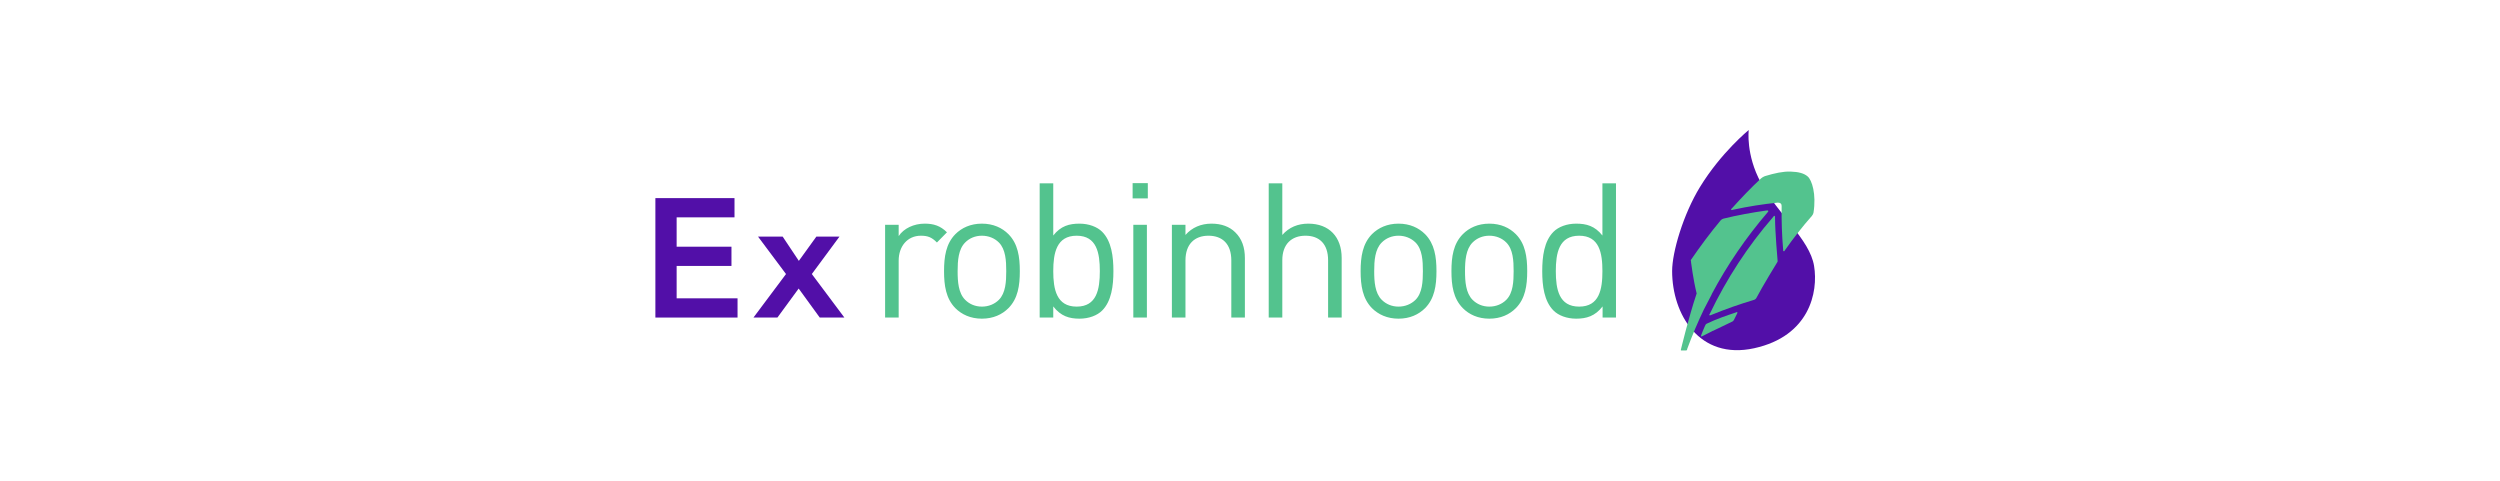
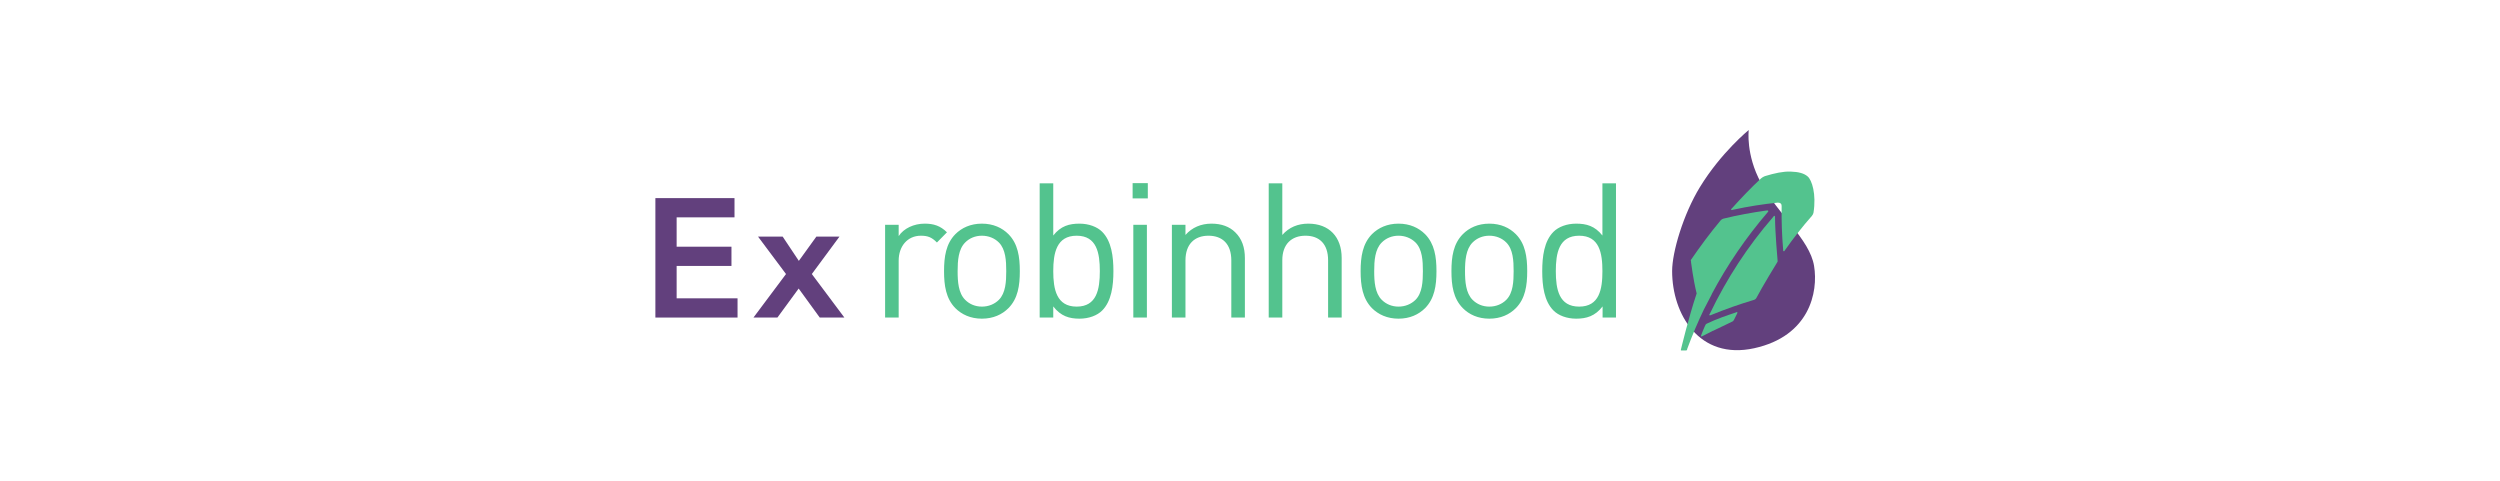
<svg xmlns="http://www.w3.org/2000/svg" width="3909" height="751" viewBox="0 0 3909 751" fill="none">
-   <path d="M2742.95 544.475C2656.76 563.431 2614.54 491.053 2614.54 423.846C2614.54 394.146 2631.95 335.127 2658.06 292.446C2691.04 238.543 2734.33 203.267 2734.33 203.267C2734.33 203.267 2729.51 241.703 2753.29 285.553C2780.79 336.27 2829.56 374.301 2836.46 415.66C2843.35 457.019 2829.13 525.519 2742.95 544.475Z" fill="#520FA8" />
-   <path d="M2715.76 487.898L2713.76 488.716C2701.83 492.693 2683.95 498.644 2668.41 506.207C2667.59 506.596 2666.82 507.784 2666.82 507.784C2666.4 508.573 2665.98 509.39 2665.64 510.184C2663.98 514.156 2661.27 520.136 2660.45 522.902L2659.69 524.931V525.693L2660.03 526.117H2660.45L2662.37 525.328C2666.82 523.296 2672.36 520.136 2677.96 517.371H2678.34C2688.6 512.585 2698.82 507.678 2708.97 502.651C2708.97 502.651 2710.15 501.862 2710.97 500.677L2716.52 489.507V488.719C2716.52 487.898 2716.1 487.533 2715.76 487.898H2715.76ZM2671.2 470.413C2672.02 468.807 2675.54 462.038 2676.39 460.455V460.061C2700.64 414.317 2730.12 371.342 2763.85 331.944L2764.7 330.744C2765.12 330.335 2765.12 329.944 2764.7 329.555C2764.27 329.152 2763.85 328.743 2763.51 329.152H2761.93C2739.59 332.35 2716.95 336.324 2694.69 341.884C2692.27 342.687 2691.08 343.89 2690.66 344.255C2673.96 364.167 2658.42 385.248 2643.67 406.754C2644.15 407.94 2644.15 410.334 2644.15 410.334C2644.15 410.334 2647.68 438.177 2652.9 458.875C2640.14 496.673 2628.21 546.791 2628.21 546.791V547.609C2628.21 548.003 2628.64 548.003 2628.97 548.003H2636.54C2636.93 548.003 2637.35 547.612 2637.78 547.214L2638.12 545.608C2645.68 524.931 2654.48 504.23 2663.98 484.315C2666.4 479.918 2671.2 470.413 2671.2 470.413" fill="#53C38E" />
-   <path d="M2775.45 340.307V338.713C2775.45 338.304 2775.02 337.892 2774.68 337.524C2774.26 337.524 2773.83 337.524 2773.44 337.892L2772.65 339.092C2732.8 384.856 2699.82 435.777 2673.63 490.302L2672.78 491.478V492.693C2673.11 493.061 2673.11 493.061 2673.63 493.061H2673.96L2675.15 492.693C2697.4 483.53 2720.13 475.575 2742.78 468.807C2743.97 468.41 2745.21 467.621 2745.97 466.438C2755.95 447.341 2778.97 409.928 2778.97 409.928C2779.82 408.728 2779.45 407.534 2779.45 407.534C2779.45 407.534 2775.45 362.964 2775.45 340.307" fill="#53C38E" />
-   <path d="M2826.38 275.843C2820.85 271.048 2812.39 268.665 2799.7 268.285C2788.62 267.877 2775.02 270.668 2759.51 275.434C2757.13 276.254 2755.53 277.437 2753.53 279.002C2737.65 293.74 2722.56 309.663 2708.2 325.581L2706.96 326.767C2706.6 327.175 2706.6 327.555 2706.96 327.964C2707.36 328.364 2707.78 328.743 2708.2 328.364L2709.79 327.961C2733.31 322.789 2756.71 319.206 2779.82 316.797C2781.4 316.797 2783 317.206 2784.16 317.995C2785.43 319.206 2785.76 320.407 2785.76 321.975C2785.43 345.073 2786.19 368.142 2788.14 390.422V392.014C2788.14 392.402 2788.62 392.811 2788.95 392.811H2789.38C2789.8 392.811 2790.14 392.811 2790.14 392.402L2790.96 391.213C2804.07 372.531 2818.01 354.604 2833.12 337.524C2834.7 335.524 2835.13 334.324 2835.55 332.718C2840.26 303.668 2833.12 281.414 2826.38 275.843Z" fill="#53C38E" />
-   <path d="M1480.65 363.24C1470.36 352.977 1459.69 349.686 1445.83 349.686C1429.01 349.686 1413.08 357.079 1405.17 369.15V351.447H1383.95V496.508H1405.17V407.477C1405.17 385.354 1418.65 368.562 1439.88 368.562C1451.08 368.562 1457.04 371.201 1464.98 379.17L1480.65 363.24ZM1594.59 423.991C1594.59 401.575 1591.67 381.225 1576.86 366.201C1566.87 356.177 1553.01 349.69 1535.27 349.69C1517.62 349.69 1503.76 356.177 1493.74 366.197C1479.03 381.221 1476.12 401.571 1476.12 423.987C1476.12 446.408 1479.03 466.714 1493.74 481.766C1503.76 491.782 1517.62 498.277 1535.27 498.277C1553.01 498.277 1566.87 491.786 1576.86 481.766C1591.67 466.718 1594.59 446.408 1594.59 423.991ZM1573.36 423.991C1573.36 440.196 1572.44 458.157 1561.88 468.797C1555.09 475.582 1545.64 479.421 1535.27 479.421C1524.99 479.421 1515.81 475.582 1509.13 468.797C1498.46 458.157 1497.35 440.196 1497.35 423.991C1497.35 407.755 1498.46 389.79 1509.13 379.17C1515.81 372.373 1524.99 368.558 1535.27 368.558C1545.64 368.558 1555.09 372.373 1561.88 379.17C1572.44 389.79 1573.36 407.755 1573.36 423.991H1573.36ZM1740.93 423.991C1740.93 401.265 1738.01 377.099 1723.31 362.397C1715.66 354.738 1702.62 349.69 1687.91 349.69C1671.98 349.69 1658.66 353.22 1646.87 368.252V286.633H1625.64V496.508H1646.87V479.119C1658.66 494.433 1671.98 498.277 1687.91 498.277C1702.62 498.277 1715.66 493.245 1723.31 485.57C1738.01 470.864 1740.93 446.674 1740.93 423.991ZM1719.7 423.991C1719.7 452.283 1714.98 479.421 1683.46 479.421C1651.98 479.421 1646.87 452.283 1646.87 423.991C1646.87 395.684 1651.98 368.562 1683.46 368.562C1714.98 368.562 1719.7 395.684 1719.7 423.991ZM1793.29 496.508V351.447H1772.06V496.508H1793.29ZM1794.72 310.187V286.323H1770.96V310.187H1794.72ZM1946.51 496.508V403.642C1946.51 386.829 1941.78 373.264 1931.41 363.24C1922.55 354.388 1909.92 349.686 1894.26 349.686C1878.14 349.686 1863.96 355.581 1853.6 367.373V351.447H1832.37V496.508H1853.6V407.171C1853.6 381.821 1867.73 368.562 1889.54 368.562C1911.42 368.562 1925.28 381.511 1925.28 407.171V496.508H1946.51ZM2097.84 496.508V403.331C2097.84 370.609 2078.41 349.69 2045.66 349.69C2029.46 349.69 2015.56 355.318 2005.01 367.369V286.633H1983.77V496.508H2005.01V406.873C2005.01 381.821 2019.44 368.558 2041.26 368.558C2063.02 368.558 2076.61 381.511 2076.61 406.873V496.508H2097.84ZM2246.06 423.991C2246.06 401.575 2243.07 381.225 2228.33 366.201C2218.22 356.177 2204.44 349.69 2186.71 349.69C2169.09 349.69 2155.2 356.177 2145.14 366.197C2130.51 381.221 2127.47 401.571 2127.47 423.987C2127.47 446.408 2130.51 466.714 2145.14 481.766C2155.2 491.782 2169.09 498.277 2186.71 498.277C2204.44 498.277 2218.22 491.786 2228.33 481.766C2243.07 466.718 2246.06 446.408 2246.06 423.991ZM2224.83 423.991C2224.83 440.196 2223.91 458.157 2213.32 468.797C2206.44 475.582 2197 479.421 2186.71 479.421C2176.42 479.421 2167.29 475.582 2160.49 468.797C2149.82 458.157 2148.7 440.196 2148.7 423.991C2148.7 407.755 2149.82 389.79 2160.49 379.17C2167.29 372.373 2176.42 368.558 2186.71 368.558C2197 368.558 2206.44 372.373 2213.32 379.17C2223.91 389.79 2224.83 407.755 2224.83 423.991ZM2387.95 423.991C2387.95 401.575 2385.03 381.225 2370.22 366.201C2360.3 356.177 2346.45 349.69 2328.72 349.69C2311.06 349.69 2297.12 356.177 2287.22 366.197C2272.39 381.221 2269.48 401.571 2269.48 423.987C2269.48 446.408 2272.39 466.714 2287.22 481.766C2297.12 491.782 2311.06 498.277 2328.72 498.277C2346.46 498.277 2360.3 491.786 2370.22 481.766C2385.03 466.718 2387.94 446.408 2387.94 423.991H2387.95ZM2366.72 423.991C2366.72 440.196 2365.88 458.157 2355.24 468.797C2348.52 475.582 2339.07 479.421 2328.72 479.421C2318.35 479.421 2309.28 475.582 2302.5 468.797C2291.94 458.157 2290.7 440.196 2290.7 423.991C2290.7 407.755 2291.94 389.79 2302.5 379.17C2309.29 372.373 2318.35 368.558 2328.72 368.558C2339.07 368.558 2348.52 372.373 2355.24 379.17C2365.88 389.79 2366.72 407.755 2366.72 423.991ZM2526.76 496.508V286.633H2505.54V368.252C2493.71 353.22 2480.42 349.69 2464.49 349.69C2449.76 349.69 2436.74 354.738 2429.1 362.397C2414.35 377.103 2411.44 401.269 2411.44 423.991C2411.44 446.674 2414.36 470.864 2429.1 485.57C2436.74 493.245 2449.76 498.277 2464.49 498.277C2480.42 498.277 2494.02 494.433 2505.81 479.119V496.508H2526.76ZM2505.54 423.991C2505.54 452.283 2500.82 479.421 2469.18 479.421C2437.58 479.421 2432.67 452.283 2432.67 423.991C2432.67 395.684 2437.59 368.562 2469.18 368.562C2500.82 368.562 2505.54 395.684 2505.54 423.991Z" fill="#53C38E" />
-   <path d="M1024.76 309.772H1148.47V339.843H1057.99V385.741H1143.72V415.812H1057.99V466.458H1153.22V496.529H1024.76V309.772Z" fill="#520FA8" />
-   <path d="M1229.01 428.473L1185.22 369.914H1223.74L1249.06 407.899L1276.49 369.914H1312.63L1269.37 428.473L1320.28 496.529H1281.77L1248.79 451.159L1215.56 496.529H1178.1L1229.01 428.473Z" fill="#520FA8" />
+   <path d="M2742.95 544.475C2656.76 563.431 2614.54 491.053 2614.54 423.846C2614.54 394.146 2631.95 335.127 2658.06 292.446C2691.04 238.543 2734.33 203.267 2734.33 203.267C2734.33 203.267 2729.51 241.703 2753.29 285.553C2780.79 336.27 2829.56 374.302 2836.46 415.66C2843.35 457.019 2829.13 525.519 2742.95 544.475Z" fill="#62407D" />
+   <path d="M2715.76 487.898L2713.76 488.716C2701.83 492.693 2683.95 498.644 2668.41 506.207C2667.59 506.595 2666.82 507.784 2666.82 507.784C2666.4 508.572 2665.98 509.39 2665.64 510.184C2663.98 514.156 2661.27 520.136 2660.45 522.901L2659.69 524.931V525.693L2660.03 526.116H2660.45L2662.37 525.328C2666.82 523.296 2672.36 520.136 2677.97 517.371H2678.34C2688.6 512.584 2698.82 507.677 2708.97 502.65C2708.97 502.65 2710.15 501.862 2710.97 500.676L2716.53 489.507V488.718C2716.53 487.898 2716.1 487.533 2715.76 487.898H2715.76ZM2671.2 470.412C2672.02 468.806 2675.54 462.037 2676.39 460.455V460.061C2700.64 414.317 2730.12 371.342 2763.85 331.944L2764.7 330.743C2765.12 330.335 2765.12 329.943 2764.7 329.555C2764.27 329.152 2763.85 328.743 2763.51 329.152H2761.93C2739.59 332.349 2716.95 336.324 2694.69 341.884C2692.27 342.687 2691.09 343.89 2690.66 344.255C2673.96 364.167 2658.42 385.247 2643.67 406.754C2644.15 407.939 2644.15 410.334 2644.15 410.334C2644.15 410.334 2647.68 438.177 2652.9 458.875C2640.14 496.673 2628.22 546.791 2628.22 546.791V547.608C2628.22 548.003 2628.64 548.003 2628.97 548.003H2636.54C2636.93 548.003 2637.36 547.611 2637.78 547.214L2638.12 545.608C2645.68 524.931 2654.48 504.23 2663.98 484.315C2666.4 479.917 2671.2 470.412 2671.2 470.412" fill="#53C38E" />
+   <path d="M2775.45 340.307V338.713C2775.45 338.304 2775.02 337.892 2774.68 337.524C2774.26 337.524 2773.83 337.524 2773.44 337.892L2772.65 339.093C2732.8 384.857 2699.82 435.777 2673.63 490.302L2672.78 491.479V492.693C2673.11 493.061 2673.11 493.061 2673.63 493.061H2673.96L2675.15 492.693C2697.4 483.53 2720.13 475.576 2742.78 468.807C2743.97 468.41 2745.21 467.621 2745.97 466.439C2755.96 447.341 2778.97 409.929 2778.97 409.929C2779.82 408.728 2779.45 407.534 2779.45 407.534C2779.45 407.534 2775.45 362.964 2775.45 340.307" fill="#53C38E" />
+   <path d="M2826.38 275.843C2820.85 271.048 2812.39 268.665 2799.7 268.286C2788.62 267.877 2775.02 270.668 2759.51 275.434C2757.14 276.255 2755.53 277.437 2753.53 279.002C2737.65 293.74 2722.56 309.664 2708.2 325.581L2706.96 326.767C2706.6 327.175 2706.6 327.555 2706.96 327.964C2707.36 328.364 2707.78 328.744 2708.2 328.364L2709.79 327.961C2733.31 322.789 2756.71 319.206 2779.82 316.797C2781.4 316.797 2783 317.206 2784.16 317.995C2785.43 319.206 2785.76 320.407 2785.76 321.975C2785.43 345.073 2786.19 368.142 2788.14 390.422V392.014C2788.14 392.402 2788.62 392.811 2788.95 392.811H2789.38C2789.8 392.811 2790.14 392.811 2790.14 392.402L2790.96 391.214C2804.07 372.531 2818.01 354.604 2833.12 337.524C2834.7 335.524 2835.13 334.324 2835.55 332.718C2840.26 303.669 2833.12 281.414 2826.38 275.843Z" fill="#53C38E" />
+   <path d="M1480.65 363.24C1470.36 352.977 1459.69 349.686 1445.83 349.686C1429.01 349.686 1413.08 357.079 1405.17 369.15V351.447H1383.95V496.508H1405.17V407.477C1405.17 385.354 1418.65 368.562 1439.88 368.562C1451.08 368.562 1457.04 371.201 1464.98 379.17L1480.65 363.24ZM1594.59 423.991C1594.59 401.575 1591.67 381.225 1576.86 366.201C1566.87 356.177 1553.01 349.69 1535.27 349.69C1517.62 349.69 1503.76 356.177 1493.74 366.197C1479.03 381.221 1476.12 401.571 1476.12 423.987C1476.12 446.408 1479.03 466.714 1493.73 481.766C1503.76 491.782 1517.62 498.277 1535.27 498.277C1553.01 498.277 1566.87 491.786 1576.86 481.766C1591.67 466.718 1594.59 446.408 1594.59 423.991ZM1573.36 423.991C1573.36 440.196 1572.44 458.157 1561.88 468.797C1555.09 475.582 1545.64 479.421 1535.27 479.421C1524.99 479.421 1515.81 475.582 1509.13 468.797C1498.46 458.157 1497.35 440.196 1497.35 423.991C1497.35 407.755 1498.46 389.79 1509.13 379.17C1515.81 372.373 1524.99 368.558 1535.27 368.558C1545.64 368.558 1555.09 372.373 1561.88 379.17C1572.44 389.79 1573.36 407.755 1573.36 423.991H1573.36ZM1740.93 423.991C1740.93 401.265 1738.01 377.099 1723.31 362.397C1715.66 354.738 1702.62 349.69 1687.91 349.69C1671.98 349.69 1658.66 353.22 1646.87 368.252V286.633H1625.64V496.508H1646.87V479.119C1658.66 494.433 1671.98 498.277 1687.91 498.277C1702.62 498.277 1715.66 493.245 1723.31 485.57C1738.01 470.864 1740.93 446.674 1740.93 423.991ZM1719.7 423.991C1719.7 452.283 1714.98 479.421 1683.46 479.421C1651.98 479.421 1646.87 452.283 1646.87 423.991C1646.87 395.684 1651.98 368.562 1683.46 368.562C1714.98 368.562 1719.7 395.684 1719.7 423.991ZM1793.29 496.508V351.447H1772.06V496.508H1793.29ZM1794.72 310.187V286.323H1770.96V310.187H1794.72ZM1946.51 496.508V403.641C1946.51 386.829 1941.78 373.264 1931.41 363.24C1922.55 354.388 1909.92 349.686 1894.26 349.686C1878.14 349.686 1863.96 355.581 1853.6 367.373V351.447H1832.37V496.508H1853.6V407.171C1853.6 381.821 1867.73 368.562 1889.54 368.562C1911.42 368.562 1925.28 381.511 1925.28 407.171V496.508H1946.51ZM2097.84 496.508V403.331C2097.84 370.609 2078.41 349.69 2045.66 349.69C2029.46 349.69 2015.56 355.318 2005.01 367.369V286.633H1983.77V496.508H2005.01V406.873C2005.01 381.821 2019.44 368.558 2041.26 368.558C2063.02 368.558 2076.61 381.511 2076.61 406.873V496.508H2097.84ZM2246.06 423.991C2246.06 401.575 2243.07 381.225 2228.33 366.201C2218.22 356.177 2204.44 349.69 2186.71 349.69C2169.09 349.69 2155.2 356.177 2145.14 366.197C2130.51 381.221 2127.47 401.571 2127.47 423.987C2127.47 446.408 2130.51 466.714 2145.14 481.766C2155.2 491.782 2169.09 498.277 2186.71 498.277C2204.44 498.277 2218.22 491.786 2228.33 481.766C2243.07 466.718 2246.06 446.408 2246.06 423.991ZM2224.83 423.991C2224.83 440.196 2223.91 458.157 2213.32 468.797C2206.44 475.582 2197 479.421 2186.71 479.421C2176.42 479.421 2167.29 475.582 2160.49 468.797C2149.82 458.157 2148.7 440.196 2148.7 423.991C2148.7 407.755 2149.82 389.79 2160.49 379.17C2167.29 372.373 2176.42 368.558 2186.71 368.558C2197 368.558 2206.44 372.373 2213.32 379.17C2223.91 389.79 2224.83 407.755 2224.83 423.991ZM2387.95 423.991C2387.95 401.575 2385.03 381.225 2370.22 366.201C2360.3 356.177 2346.45 349.69 2328.72 349.69C2311.05 349.69 2297.12 356.177 2287.22 366.197C2272.39 381.221 2269.48 401.571 2269.48 423.987C2269.48 446.408 2272.39 466.714 2287.22 481.766C2297.12 491.782 2311.05 498.277 2328.72 498.277C2346.46 498.277 2360.3 491.786 2370.22 481.766C2385.03 466.718 2387.94 446.408 2387.94 423.991H2387.95ZM2366.72 423.991C2366.72 440.196 2365.88 458.157 2355.24 468.797C2348.52 475.582 2339.07 479.421 2328.72 479.421C2318.35 479.421 2309.28 475.582 2302.5 468.797C2291.94 458.157 2290.7 440.196 2290.7 423.991C2290.7 407.755 2291.94 389.79 2302.5 379.17C2309.29 372.373 2318.35 368.558 2328.72 368.558C2339.07 368.558 2348.52 372.373 2355.24 379.17C2365.88 389.79 2366.72 407.755 2366.72 423.991ZM2526.76 496.508V286.633H2505.54V368.252C2493.71 353.22 2480.42 349.69 2464.49 349.69C2449.76 349.69 2436.74 354.738 2429.1 362.397C2414.35 377.103 2411.44 401.269 2411.44 423.991C2411.44 446.674 2414.36 470.864 2429.1 485.57C2436.74 493.245 2449.76 498.277 2464.49 498.277C2480.42 498.277 2494.02 494.433 2505.81 479.119V496.508H2526.76ZM2505.54 423.991C2505.54 452.283 2500.82 479.421 2469.18 479.421C2437.58 479.421 2432.67 452.283 2432.67 423.991C2432.67 395.684 2437.59 368.562 2469.18 368.562C2500.82 368.562 2505.54 395.684 2505.54 423.991Z" fill="#53C38E" />
+   <path d="M1024.76 309.772H1148.47V339.843H1057.99V385.741H1143.72V415.812H1057.99V466.458H1153.22V496.529H1024.76V309.772Z" fill="#62407D" />
+   <path d="M1229.01 428.474L1185.22 369.915H1223.74L1249.06 407.899L1276.49 369.915H1312.63L1269.37 428.474L1320.28 496.529H1281.77L1248.79 451.159L1215.56 496.529H1178.1L1229.01 428.474Z" fill="#62407D" />
</svg>
